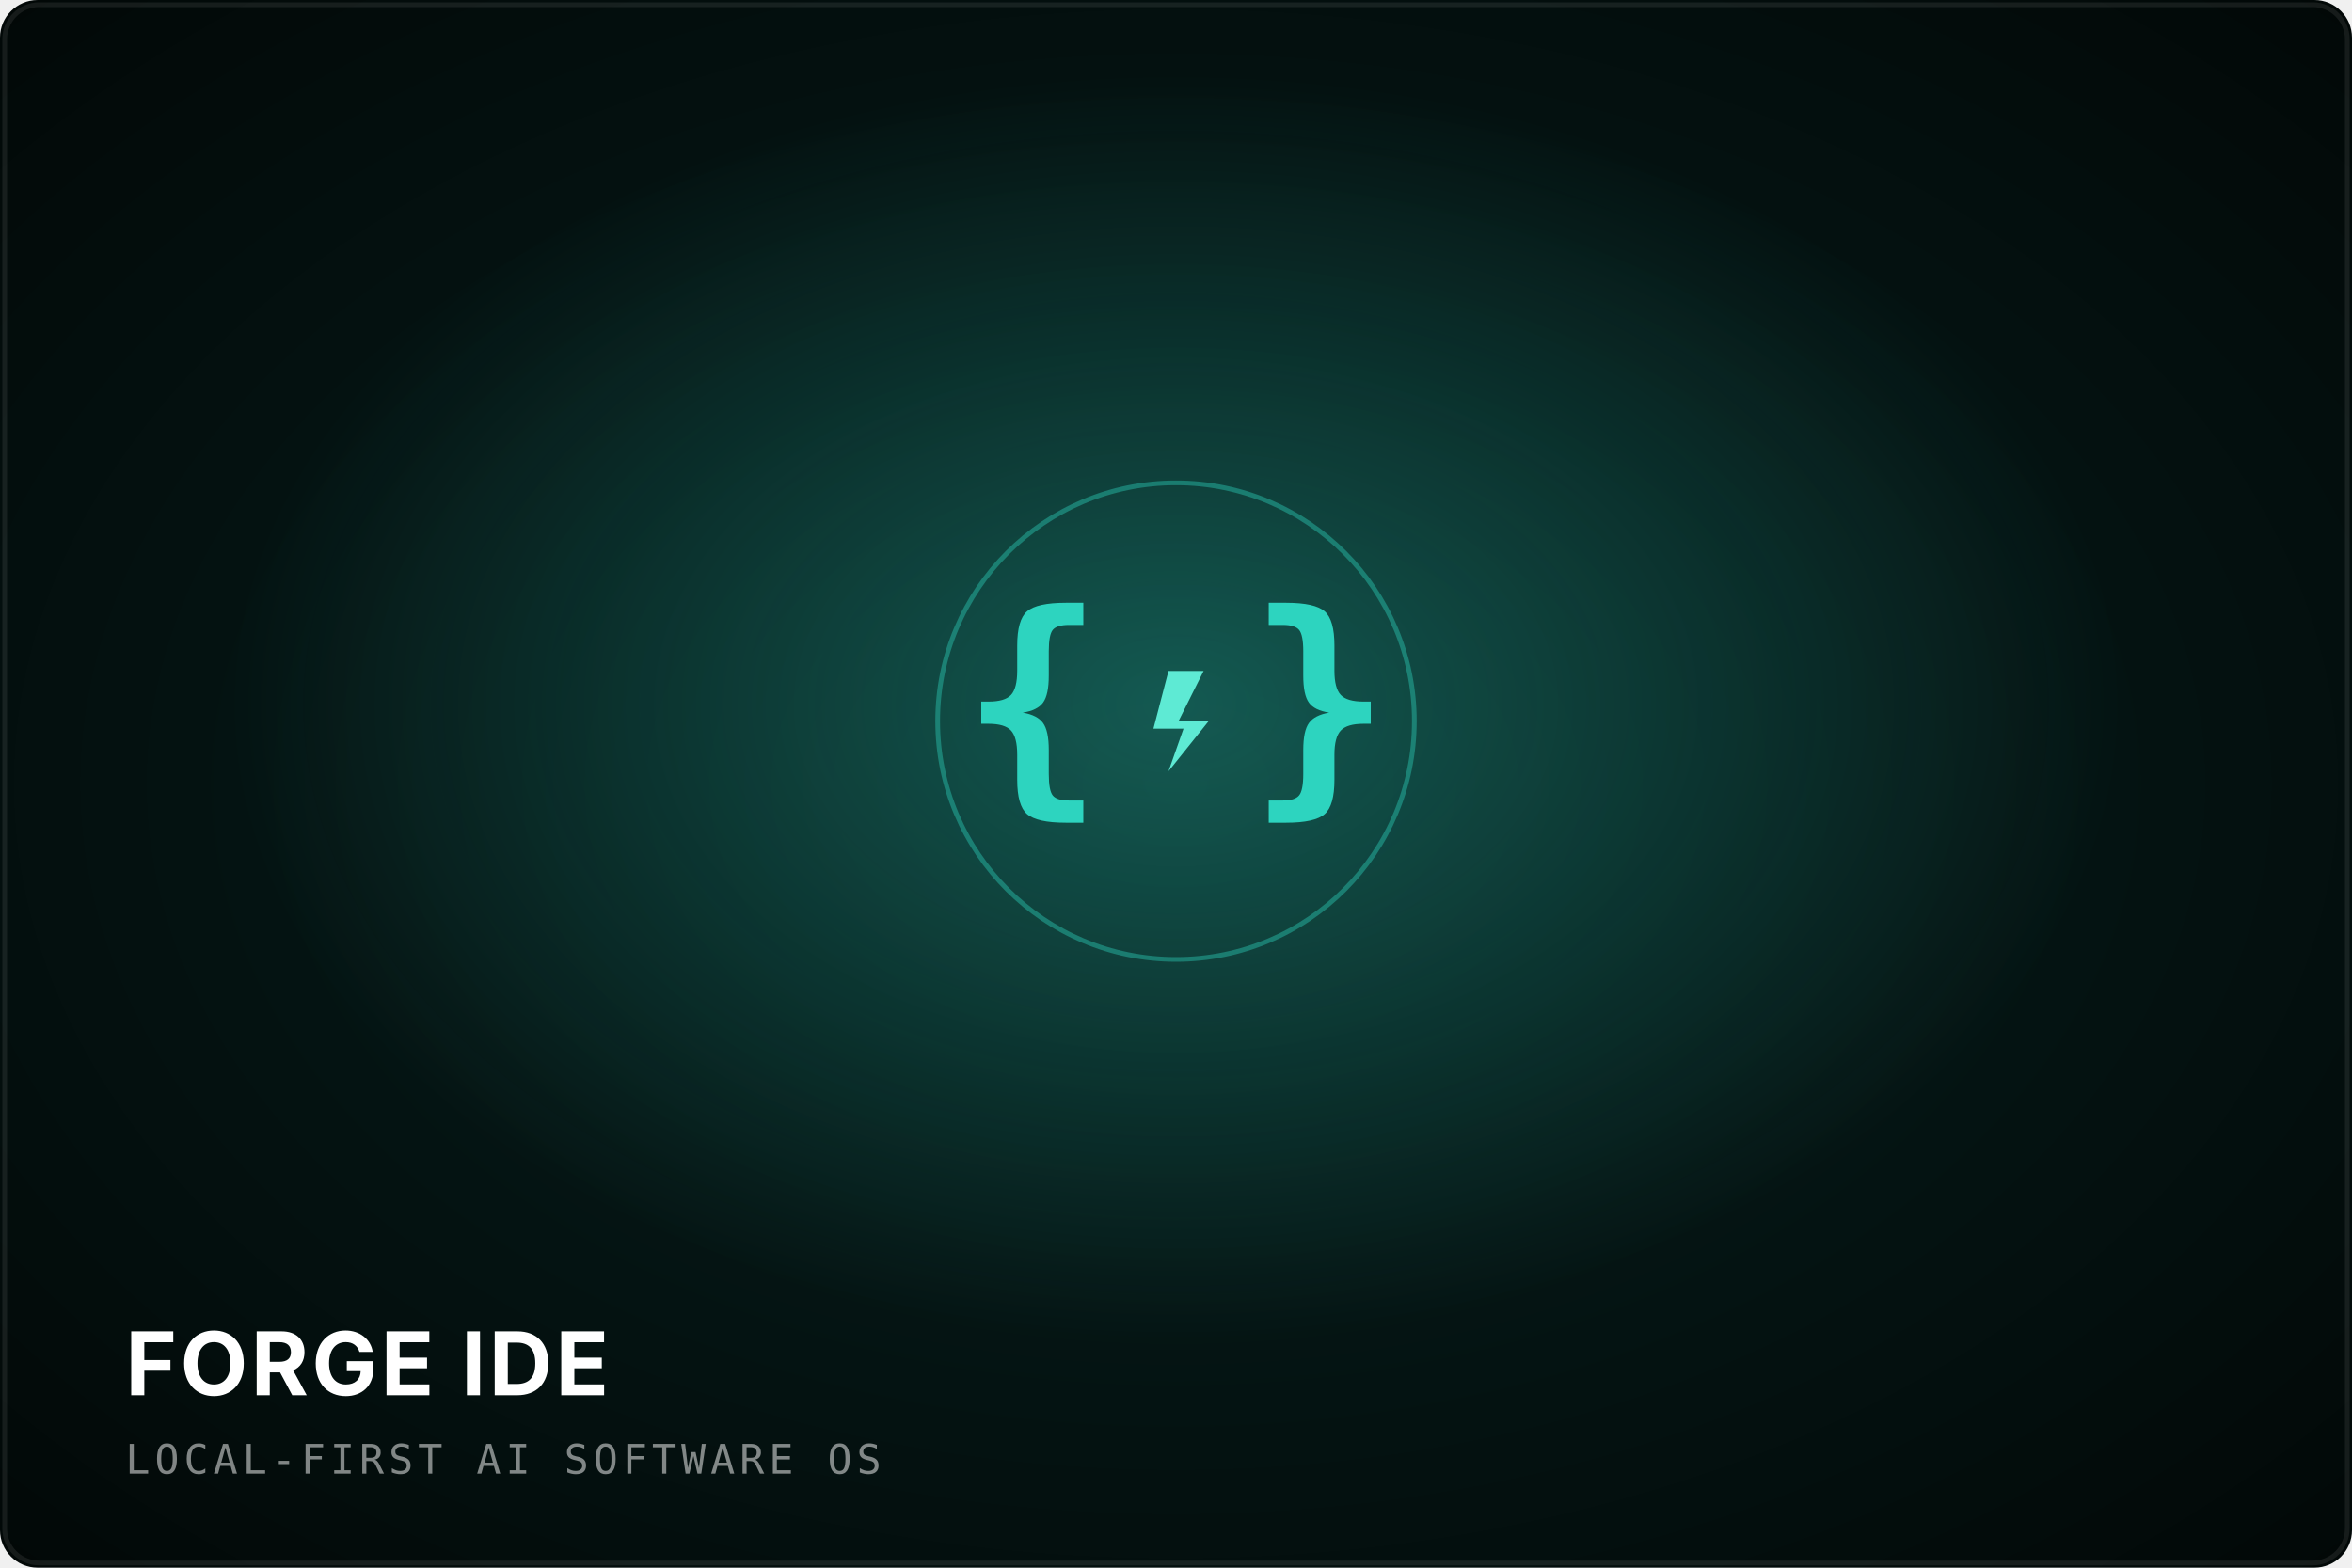
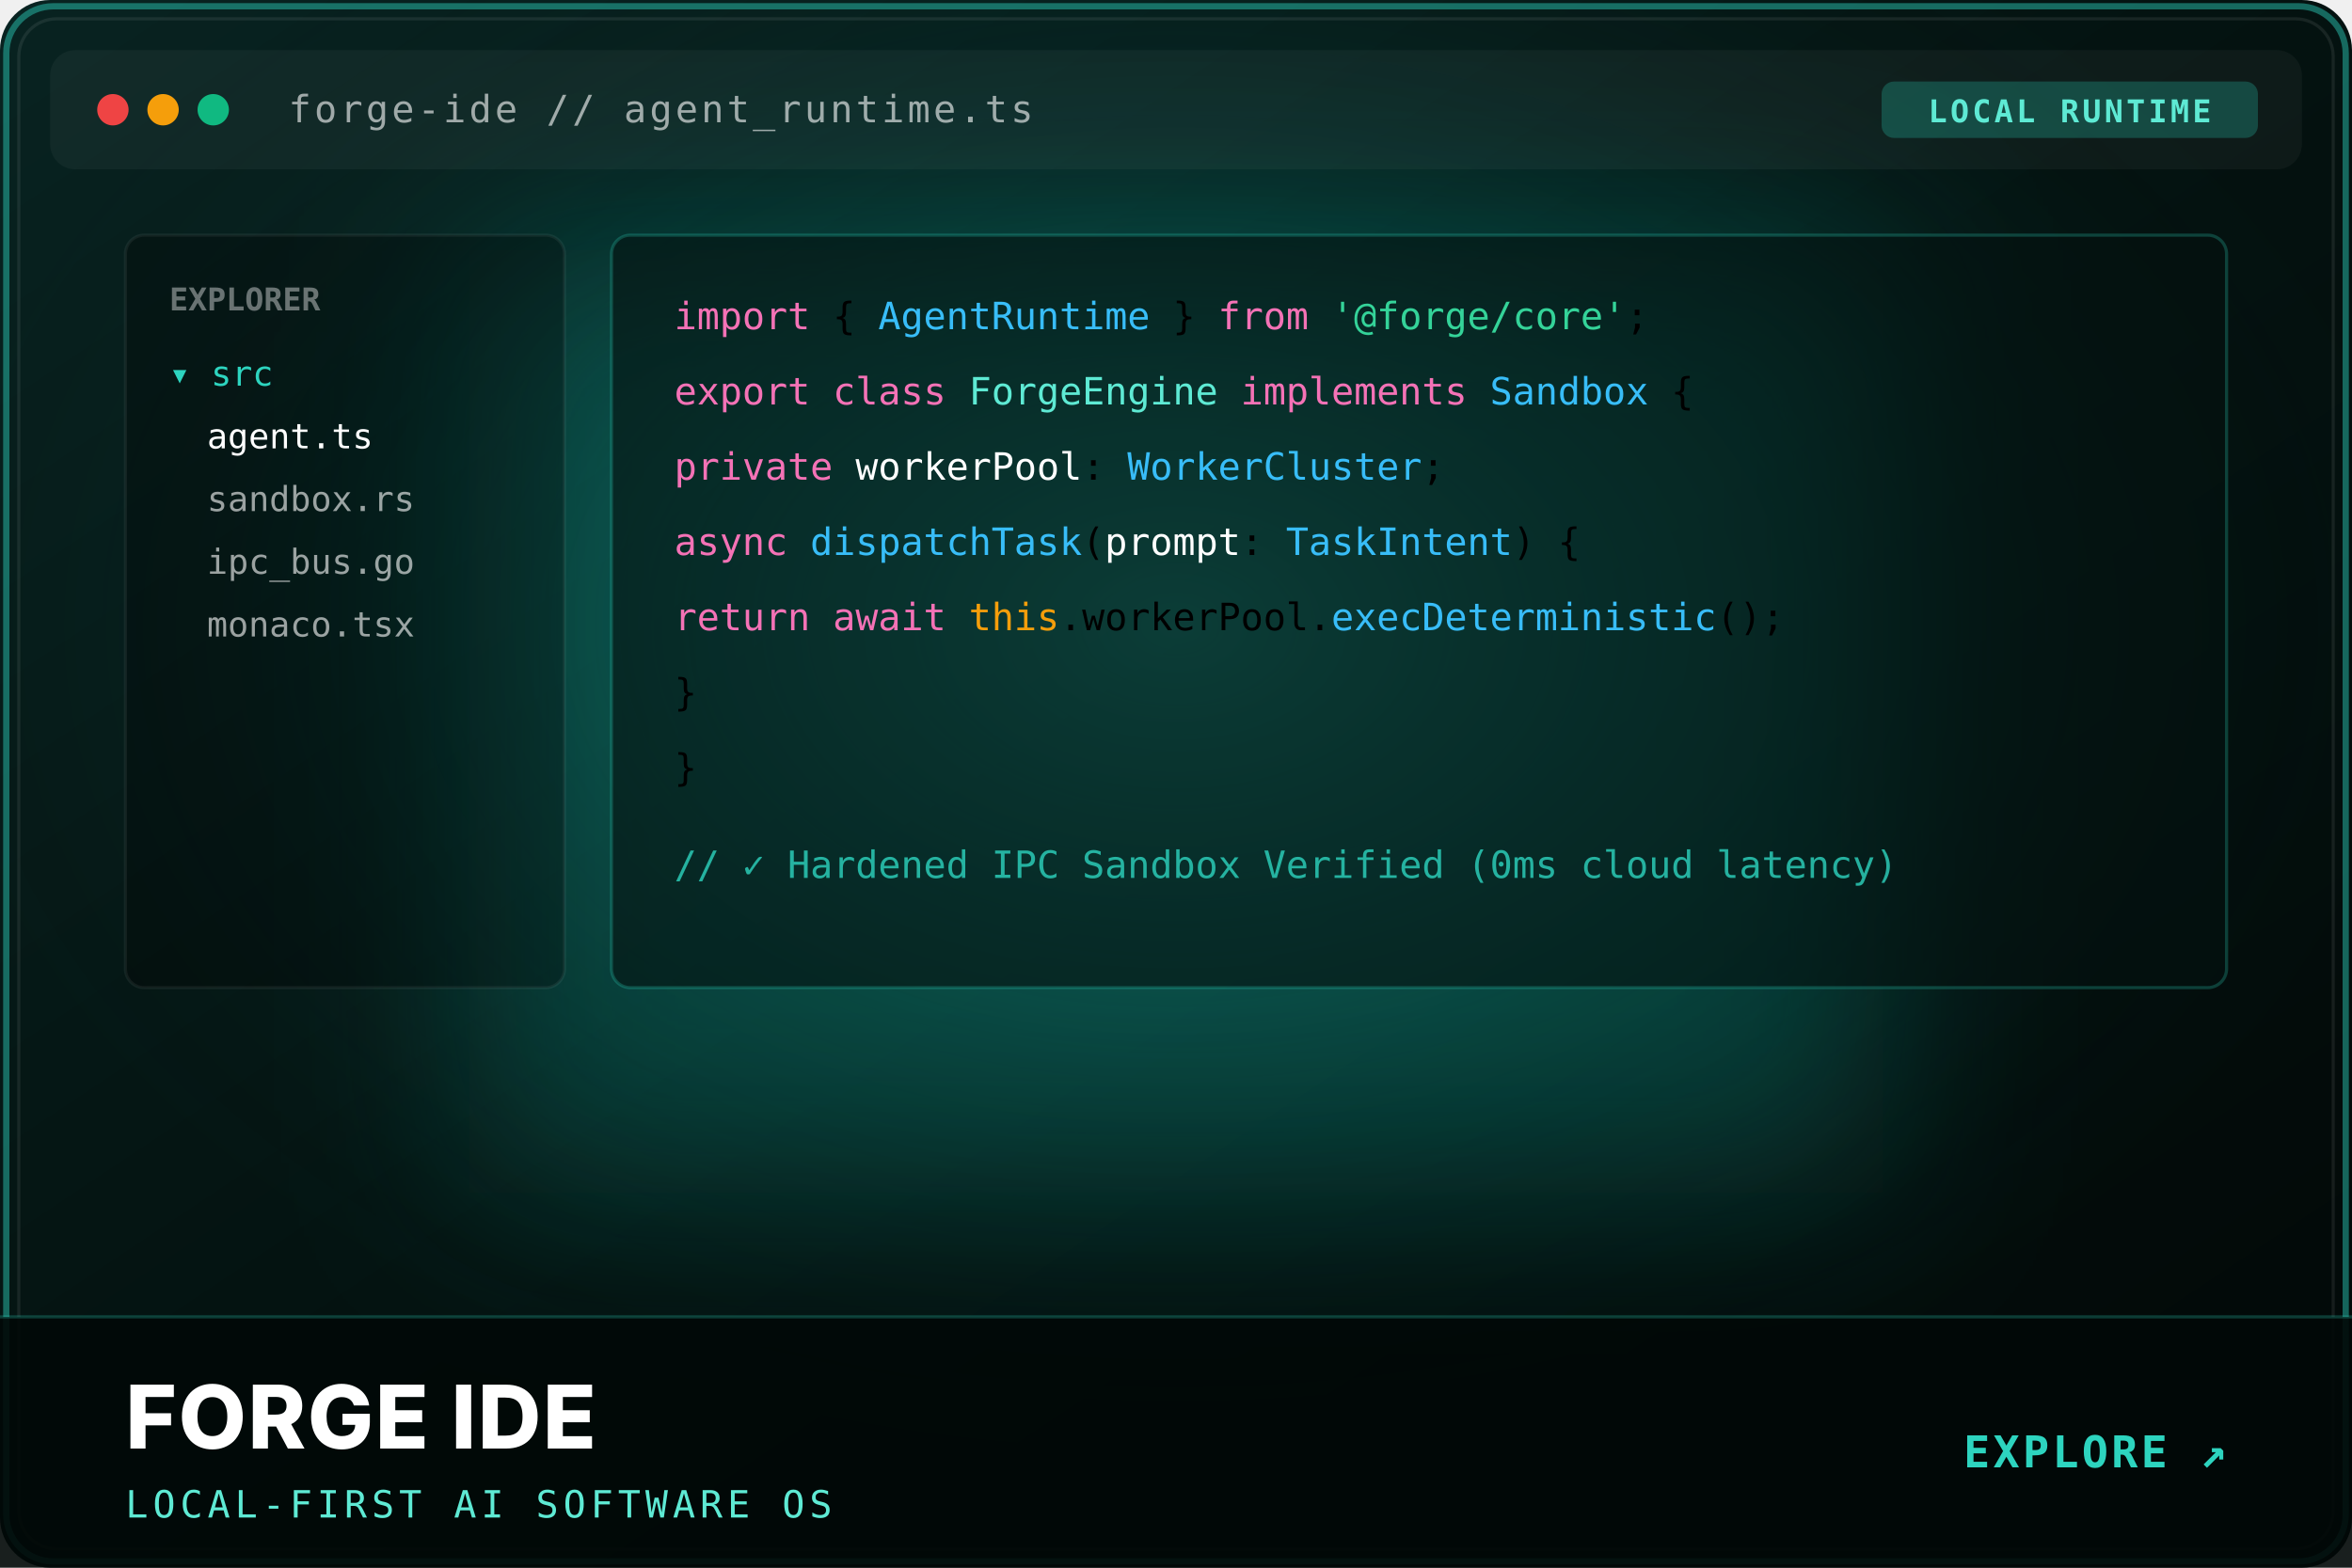
<svg xmlns="http://www.w3.org/2000/svg" width="750" height="500" viewBox="0 0 750 500">
  <defs>
-     <radialGradient id="bg" cx="50%" cy="50%" r="70%">
-       <stop offset="0%" stop-color="#082220" />
-       <stop offset="60%" stop-color="#041211" />
+     <linearGradient id="foBg" x1="0%" y1="0%" x2="100%" y2="100%">
+       <stop offset="0%" stop-color="#082321" />
+       <stop offset="50%" stop-color="#041210" />
      <stop offset="100%" stop-color="#020807" />
+     </linearGradient>
+     <radialGradient id="foGlow" cx="50%" cy="40%" r="55%">
+       <stop offset="0%" stop-color="#2DD4BF" stop-opacity="0.45" />
+       <stop offset="50%" stop-color="#0D9488" stop-opacity="0.15" />
+       <stop offset="100%" stop-color="#041210" stop-opacity="0" />
    </radialGradient>
-     <radialGradient id="glow" cx="50%" cy="45%" r="40%">
-       <stop offset="0%" stop-color="#2DD4BF" stop-opacity="0.32" />
-       <stop offset="100%" stop-color="#2DD4BF" stop-opacity="0" />
-     </radialGradient>
+     <filter id="foBlur" x="-20%" y="-20%" width="140%" height="140%">
+       <feGaussianBlur stdDeviation="30" />
+     </filter>
  </defs>
-   <rect width="750" height="500" fill="url(#bg)" rx="12" />
-   <rect width="750" height="500" fill="url(#glow)" rx="12" />
-   <rect x="1.5" y="1.5" width="747" height="497" fill="none" stroke="rgba(255,255,255,0.08)" stroke-width="1.5" rx="11" />
-   <g transform="translate(375, 230)">
-     <circle r="76" fill="none" stroke="#2DD4BF" stroke-width="1.5" opacity="0.4" />
-     <text x="0" y="20" font-family="'JetBrains Mono', monospace" font-size="76" font-weight="700" fill="#2DD4BF" text-anchor="middle">{  }</text>
-     <path d="M-8 -15 L6 -15 L-4 5 L8 5 L-8 25 L-2 8 L-14 8 Z" fill="#5EEAD4" transform="scale(0.8) translate(5, -5)" />
+   <rect width="750" height="500" fill="url(#foBg)" rx="16" />
+   <rect x="150" y="80" width="450" height="300" fill="#0D9488" opacity="0.3" filter="url(#foBlur)" />
+   <rect width="750" height="500" fill="url(#foGlow)" rx="16" />
+   <rect x="2" y="2" width="746" height="496" fill="none" stroke="rgba(45, 212, 191, 0.45)" stroke-width="2" rx="15" />
+   <rect x="6" y="6" width="738" height="488" fill="none" stroke="rgba(255, 255, 255, 0.08)" stroke-width="1" rx="12" />
+   <rect x="16" y="16" width="718" height="38" fill="rgba(255, 255, 255, 0.04)" rx="8" />
+   <circle cx="36" cy="35" r="5" fill="#EF4444" />
+   <circle cx="52" cy="35" r="5" fill="#F59E0B" />
+   <circle cx="68" cy="35" r="5" fill="#10B981" />
+   <text x="92" y="39" font-family="'JetBrains Mono', monospace" font-size="12" fill="rgba(255, 255, 255, 0.6)" letter-spacing="1">forge-ide // agent_runtime.ts</text>
+   <rect x="600" y="26" width="120" height="18" fill="rgba(45, 212, 191, 0.25)" rx="4" />
+   <text x="660" y="39" font-family="'JetBrains Mono', monospace" font-size="10" font-weight="700" fill="#5EEAD4" text-anchor="middle" letter-spacing="1">LOCAL RUNTIME</text>
+   <g transform="translate(40, 75)">
+     <rect width="140" height="240" fill="rgba(0, 0, 0, 0.3)" rx="6" stroke="rgba(255,255,255,0.06)" stroke-width="1" />
+     <text x="14" y="24" font-family="'JetBrains Mono', monospace" font-size="10" font-weight="700" fill="rgba(255,255,255,0.4)">EXPLORER</text>
+     <text x="14" y="48" font-family="'JetBrains Mono', monospace" font-size="11" fill="#2DD4BF">▾ src</text>
+     <text x="26" y="68" font-family="'JetBrains Mono', monospace" font-size="11" fill="#FFFFFF">agent.ts</text>
+     <text x="26" y="88" font-family="'JetBrains Mono', monospace" font-size="11" fill="rgba(255,255,255,0.6)">sandbox.rs</text>
+     <text x="26" y="108" font-family="'JetBrains Mono', monospace" font-size="11" fill="rgba(255,255,255,0.6)">ipc_bus.go</text>
+     <text x="26" y="128" font-family="'JetBrains Mono', monospace" font-size="11" fill="rgba(255,255,255,0.6)">monaco.tsx</text>
+     <rect x="155" width="515" height="240" fill="rgba(4, 18, 16, 0.6)" rx="6" stroke="rgba(45, 212, 191, 0.25)" stroke-width="1" />
+     <g transform="translate(175, 30)" font-family="'JetBrains Mono', monospace" font-size="12">
+       <text y="0">
+         <tspan fill="#F472B6">import</tspan> { <tspan fill="#38BDF8">AgentRuntime</tspan> } <tspan fill="#F472B6">from</tspan>
+         <tspan fill="#34D399">'@forge/core'</tspan>;</text>
+       <text y="24">
+         <tspan fill="#F472B6">export class</tspan>
+         <tspan fill="#5EEAD4">ForgeEngine</tspan>
+         <tspan fill="#F472B6">implements</tspan>
+         <tspan fill="#38BDF8">Sandbox</tspan> {</text>
+       <text y="48">
+         <tspan fill="#F472B6">private</tspan>
+         <tspan fill="#FFFFFF">workerPool</tspan>: <tspan fill="#38BDF8">WorkerCluster</tspan>;</text>
+       <text y="72">
+         <tspan fill="#F472B6">async</tspan>
+         <tspan fill="#38BDF8">dispatchTask</tspan>(<tspan fill="#FFFFFF">prompt</tspan>: <tspan fill="#38BDF8">TaskIntent</tspan>) {</text>
+       <text y="96">
+         <tspan fill="#F472B6">return await</tspan>
+         <tspan fill="#F59E0B">this</tspan>.workerPool.<tspan fill="#38BDF8">execDeterministic</tspan>();</text>
+       <text y="120">  }</text>
+       <text y="144">}</text>
+       <text y="175" fill="rgba(45, 212, 191, 0.8)">// ✓ Hardened IPC Sandbox Verified (0ms cloud latency)</text>
+     </g>
  </g>
-   <text x="40" y="445" font-family="'Instrument Sans', -apple-system, sans-serif" font-size="28" font-weight="700" fill="#FFFFFF" letter-spacing="1">FORGE IDE</text>
-   <text x="40" y="470" font-family="'JetBrains Mono', monospace" font-size="13" font-weight="500" fill="rgba(255,255,255,0.5)" letter-spacing="1.5">LOCAL-FIRST AI SOFTWARE OS</text>
+   <rect x="0" y="420" width="750" height="80" fill="rgba(2, 8, 7, 0.9)" />
+   <line x1="0" y1="420" x2="750" y2="420" stroke="rgba(45, 212, 191, 0.25)" stroke-width="1" />
+   <text x="40" y="462" font-family="'Syne', -apple-system, sans-serif" font-size="28" font-weight="800" fill="#FFFFFF" letter-spacing="0.5">FORGE IDE</text>
+   <text x="40" y="484" font-family="'JetBrains Mono', monospace" font-size="12" font-weight="500" fill="#5EEAD4" letter-spacing="1.5">LOCAL-FIRST AI SOFTWARE OS</text>
+   <text x="710" y="468" font-family="'JetBrains Mono', monospace" font-size="14" font-weight="700" fill="#2DD4BF" text-anchor="end" letter-spacing="1">EXPLORE ↗</text>
</svg>
